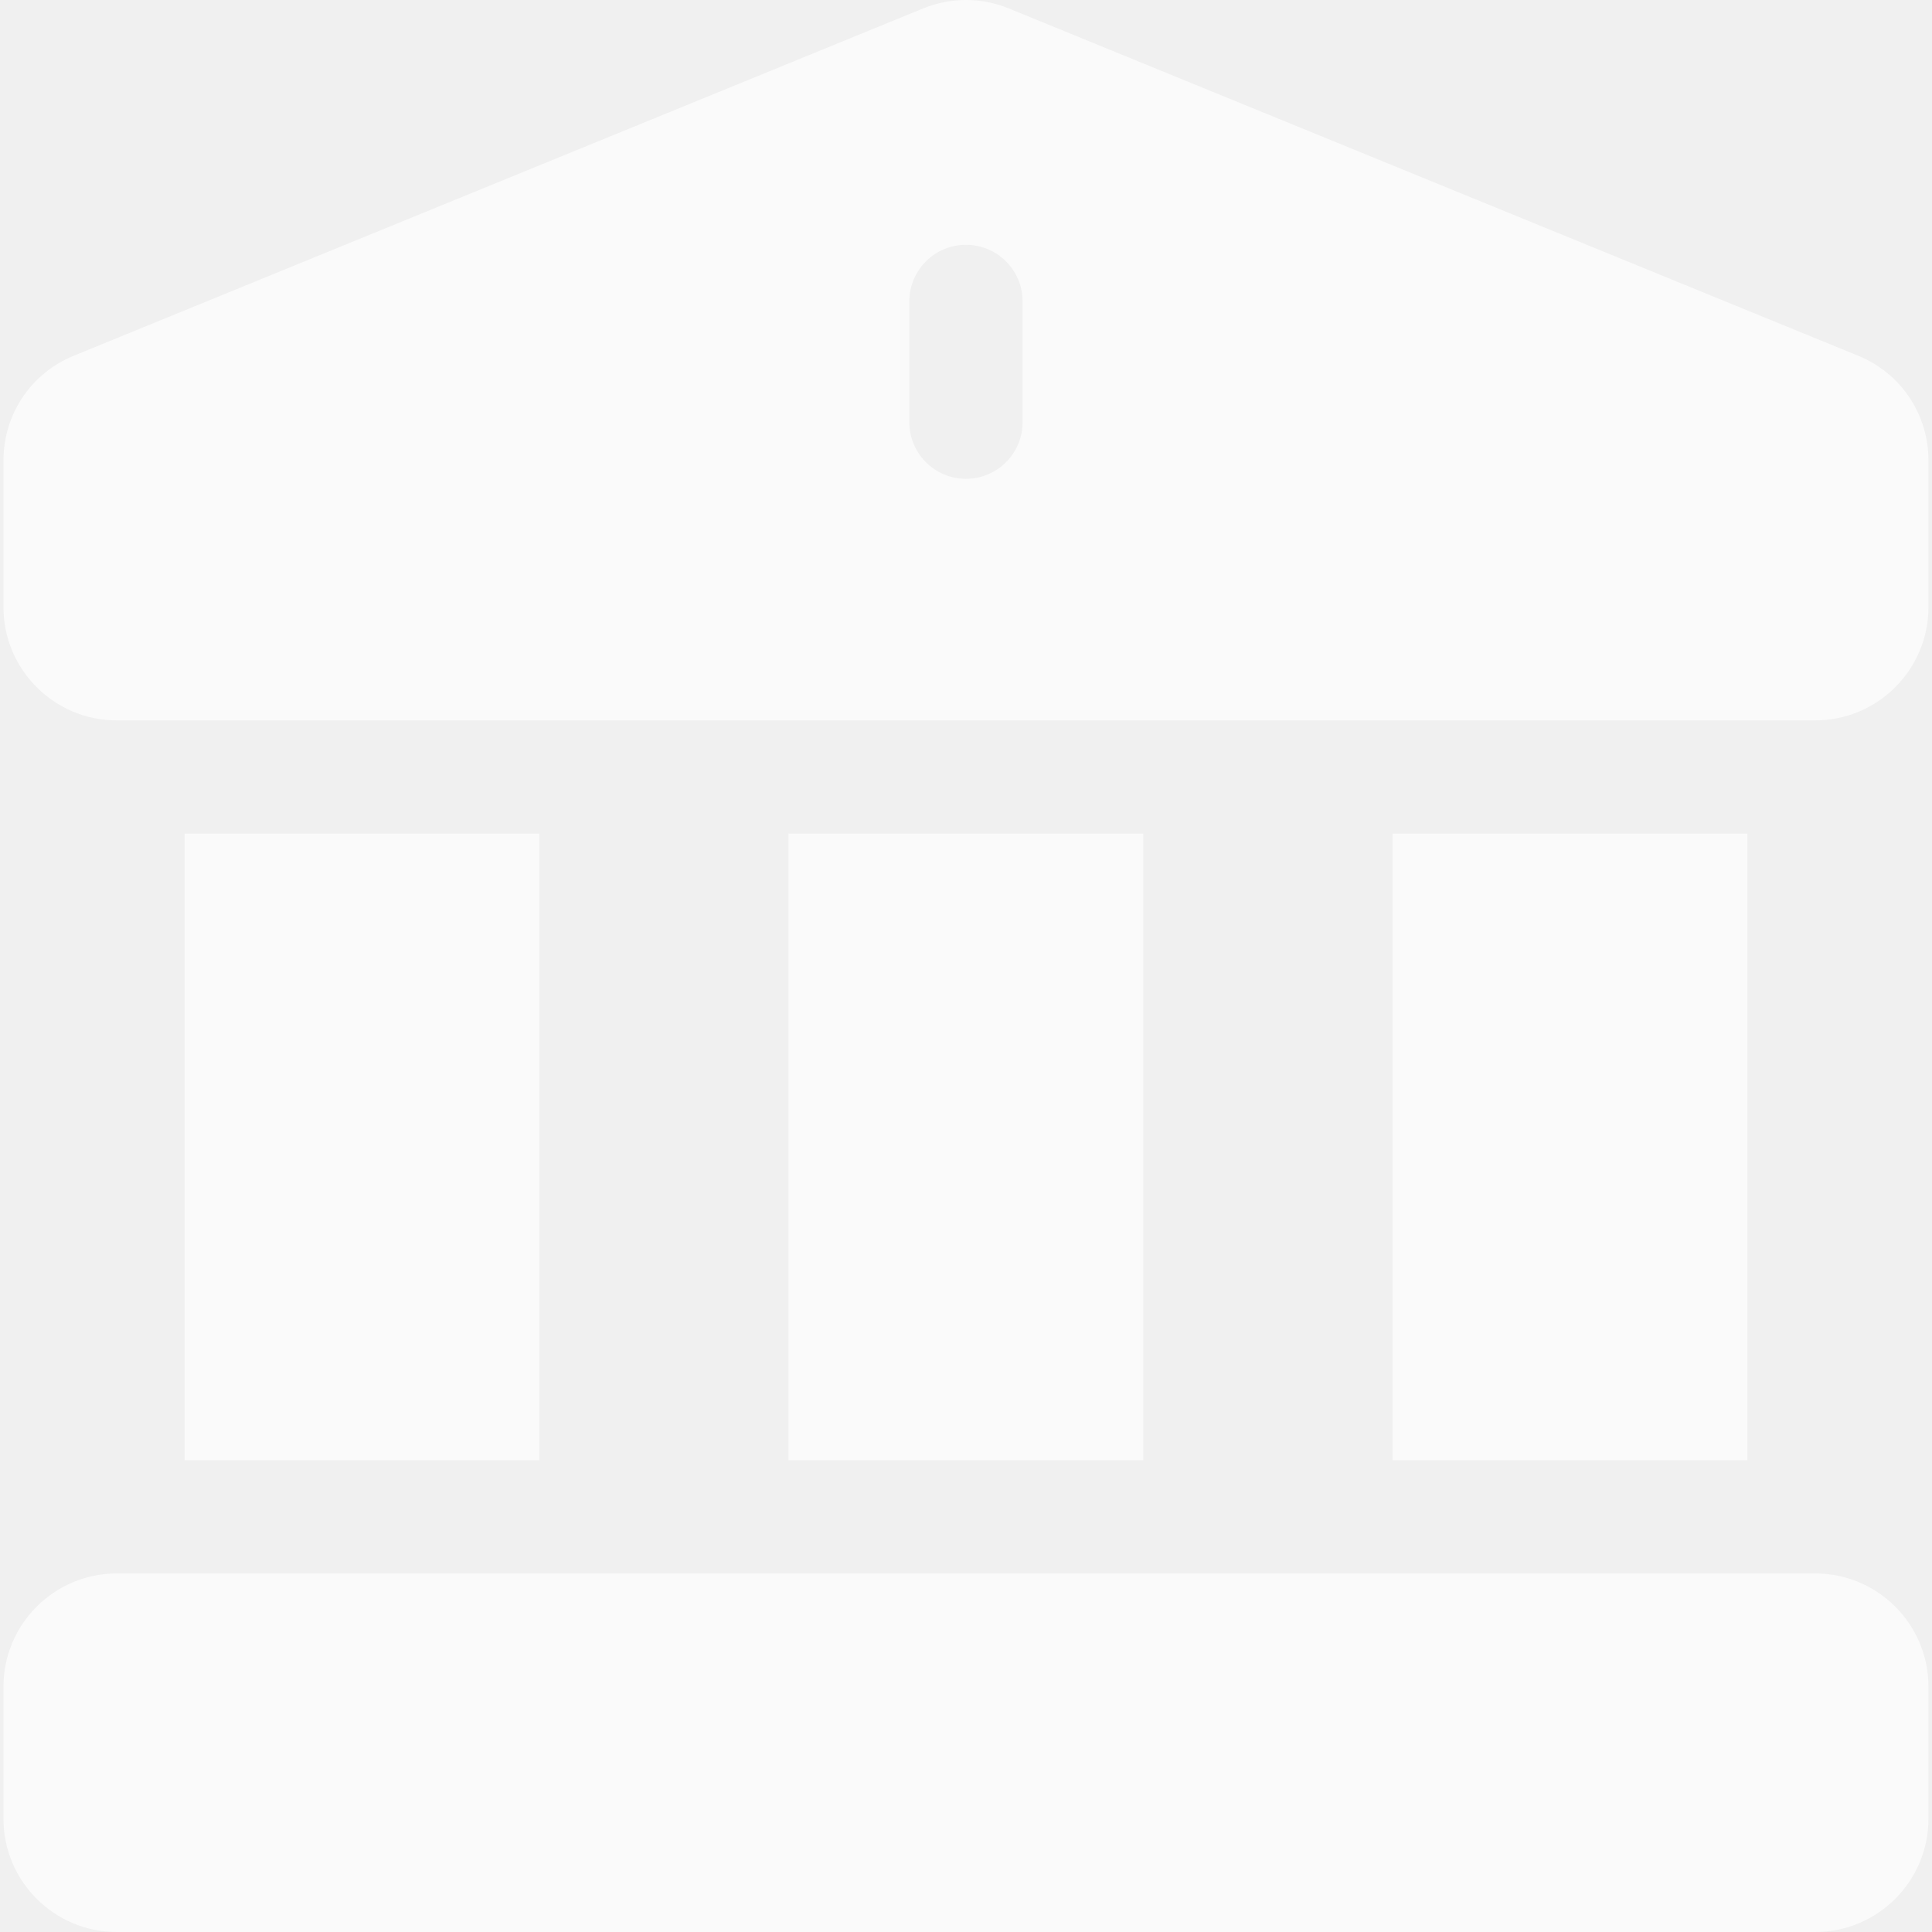
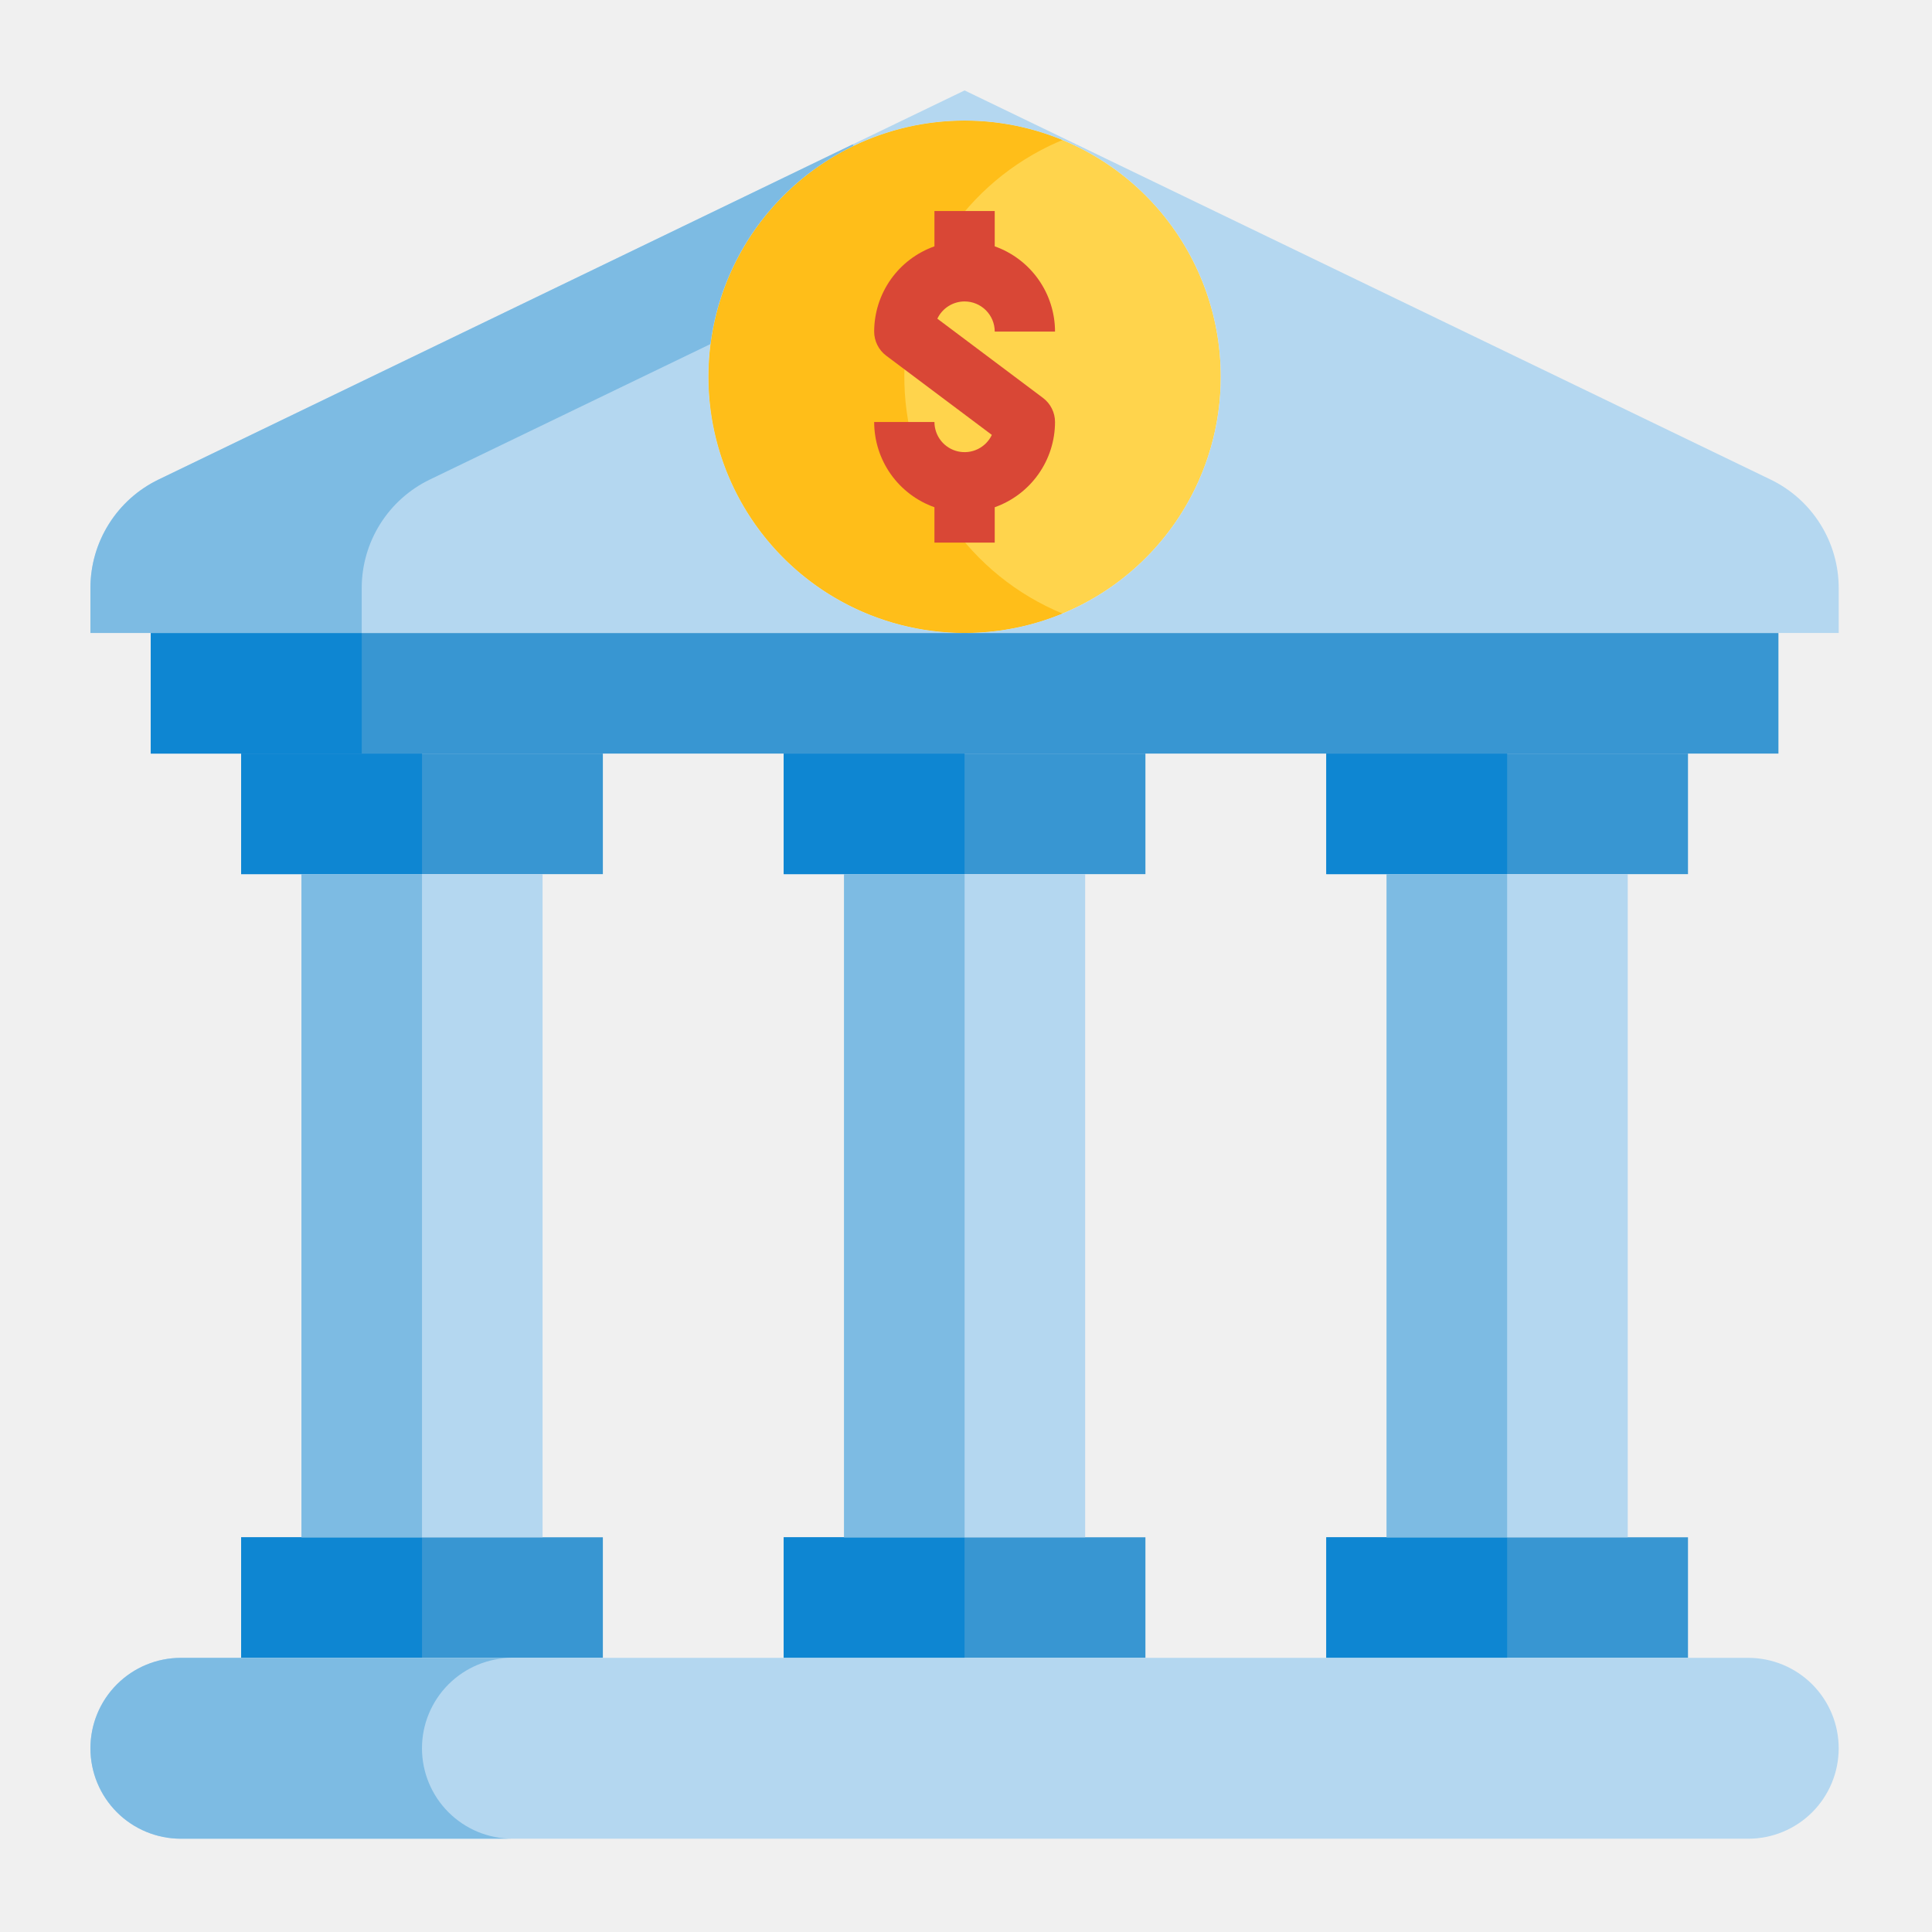
- <svg xmlns="http://www.w3.org/2000/svg" width="24" height="24" viewBox="0 0 24 24" fill="none">
-   <g clip-path="url(#clip0_10982_4760)">
-     <path d="M17.299 10.355H21.706V18.139H17.299V10.355Z" fill="#FAFAFA" />
-     <path d="M9.795 10.355H14.202V18.139H9.795V10.355Z" fill="#FAFAFA" />
-     <path d="M22.549 19.546C21.841 19.546 2.307 19.546 1.45 19.546C0.674 19.546 0.043 20.177 0.043 20.952V22.593C0.043 23.369 0.674 24 1.45 24H22.549C23.325 24 23.956 23.369 23.956 22.593V20.952C23.956 20.177 23.325 19.546 22.549 19.546Z" fill="#FAFAFA" />
-     <path d="M23.075 4.416C12.24 -0.014 12.53 0.104 12.522 0.101C12.188 -0.033 11.816 -0.035 11.472 0.103L0.924 4.416C0.389 4.631 0.043 5.143 0.043 5.721V7.542C0.043 8.318 0.674 8.949 1.45 8.949H22.549C23.325 8.949 23.956 8.318 23.956 7.542V5.721C23.956 5.143 23.61 4.631 23.075 4.416ZM12.703 5.245C12.703 5.633 12.388 5.948 11.999 5.948C11.611 5.948 11.296 5.633 11.296 5.245V3.744C11.296 3.356 11.611 3.041 11.999 3.041C12.388 3.041 12.703 3.356 12.703 3.744V5.245Z" fill="#FAFAFA" />
-     <path d="M2.293 10.355H6.7V18.139H2.293V10.355Z" fill="#FAFAFA" />
-   </g>
-   <defs>
-     <clipPath id="clip0_10982_4760">
-       <rect width="24" height="24" fill="white" />
-     </clipPath>
-   </defs>
+ <svg xmlns="http://www.w3.org/2000/svg" width="77" height="77" viewBox="0 0 77 77" fill="none">
+   <path d="M47.106 20.423C45.802 22.513 43.787 24.061 41.433 24.782C39.078 25.504 36.541 25.35 34.291 24.349C32.04 23.349 30.227 21.569 29.185 19.337C28.143 17.105 27.943 14.572 28.621 12.204C29.299 9.837 30.81 7.794 32.876 6.452C34.941 5.11 37.421 4.56 39.86 4.902C42.299 5.244 44.533 6.457 46.148 8.315C47.764 10.174 48.654 12.554 48.654 15.017C48.655 16.928 48.118 18.802 47.106 20.423Z" fill="#FFD44C" />
+   <path d="M42.348 24.455C40.797 25.096 39.111 25.344 37.441 25.179C35.771 25.013 34.167 24.438 32.772 23.505C31.377 22.572 30.234 21.309 29.443 19.828C28.652 18.348 28.238 16.695 28.238 15.017C28.238 13.339 28.652 11.686 29.443 10.206C30.234 8.725 31.377 7.463 32.772 6.529C34.167 5.596 35.771 5.021 37.441 4.856C39.111 4.69 40.797 4.938 42.348 5.579C42.172 5.653 41.997 5.731 41.825 5.813C40.049 6.669 38.558 8.02 37.532 9.704C36.507 11.388 35.99 13.333 36.046 15.304C36.101 17.274 36.725 19.187 37.844 20.811C38.962 22.435 40.526 23.701 42.348 24.455Z" fill="#FFBE19" />
+   <path d="M24.027 30.034V34.839H21.625H12.014H9.611V30.034H24.027Z" fill="#3896D2" />
+   <path d="M45.651 30.034V34.839H43.248H33.637H31.234V30.034H45.651Z" fill="#3896D2" />
+   <path d="M67.275 30.034V34.839H64.873H55.262H52.859V30.034H67.275Z" fill="#3896D2" />
+   <path d="M24.027 61.269V66.074H9.611V61.269H12.014H21.625H24.027Z" fill="#3896D2" />
+   <path d="M45.651 61.269V66.074H31.234V61.269H33.637H43.248H45.651Z" fill="#3896D2" />
+   <path d="M67.275 61.269V66.074H52.859V61.269H55.262H64.873H67.275Z" fill="#3896D2" />
+   <path d="M16.819 30.034V34.839H15.618H10.813H9.611V30.034H16.819Z" fill="#0E86D2" />
+   <path d="M38.442 30.034V34.839H37.241H32.436H31.234V30.034H38.442Z" fill="#0E86D2" />
+   <path d="M60.067 30.034V34.839H58.866H54.061H52.859V30.034H60.067Z" fill="#0E86D2" />
+   <path d="M16.819 61.269V66.074H9.611V61.269H10.813H15.618H16.819Z" fill="#0E86D2" />
+   <path d="M38.442 61.269V66.074H31.234V61.269H32.436H37.241H38.442Z" fill="#0E86D2" />
+   <path d="M60.067 61.269V66.074H52.859V61.269H54.061H58.866H60.067Z" fill="#0E86D2" />
+   <path d="M70.88 25.229V30.034H67.276H52.86H45.652H31.236H24.028H9.612H6.008V25.229H38.444H70.88Z" fill="#3896D2" />
+   <path d="M14.417 25.229V30.034H13.95H12.081H11.147H9.278H8.344H6.475H6.008V25.229H10.213H14.417Z" fill="#0E86D2" />
+   <path d="M12.014 34.839H21.624V61.269H12.014V34.839Z" fill="#B4D7F0" />
+   <path d="M33.639 34.839H43.249V61.269H33.639V34.839Z" fill="#B4D7F0" />
+   <path d="M55.262 34.839H64.873V61.269H55.262V34.839Z" fill="#B4D7F0" />
+   <path d="M12.014 34.839H16.819V61.269H12.014V34.839Z" fill="#7DBBE3" />
+   <path d="M33.639 34.839H38.444V61.269H33.639V34.839Z" fill="#7DBBE3" />
+   <path d="M55.262 34.839H60.067V61.269H55.262V34.839Z" fill="#7DBBE3" />
+   <path d="M42.899 5.754L42.871 5.813C41.489 5.15 39.976 4.805 38.444 4.805C36.911 4.805 35.398 5.15 34.017 5.813L33.988 5.754L38.444 3.604L42.899 5.754Z" fill="#B4D7F0" />
+   <path d="M29.779 20.423C30.696 21.894 31.973 23.107 33.488 23.948C35.004 24.789 36.709 25.229 38.443 25.228H3.604V23.44C3.603 22.536 3.858 21.65 4.339 20.885C4.819 20.119 5.506 19.505 6.32 19.112L33.987 5.754L34.016 5.813C32.722 6.435 31.575 7.323 30.648 8.419C29.721 9.515 29.035 10.793 28.635 12.172C28.235 13.55 28.131 14.998 28.328 16.419C28.525 17.841 29.02 19.205 29.779 20.423Z" fill="#B4D7F0" />
+   <path d="M34.016 5.813C32.482 6.551 31.158 7.66 30.162 9.04C29.166 10.419 28.531 12.026 28.314 13.713L17.132 19.112C16.318 19.505 15.632 20.119 15.151 20.885C14.671 21.65 14.416 22.536 14.416 23.44V25.228H3.604V23.44C3.603 22.536 3.858 21.65 4.339 20.885C4.819 20.119 5.506 19.505 6.32 19.112L33.987 5.754L34.016 5.813Z" fill="#7DBBE3" />
+   <path d="M47.107 20.423C47.866 19.205 48.361 17.841 48.558 16.419C48.755 14.998 48.65 13.55 48.251 12.172C47.851 10.793 47.165 9.515 46.238 8.419C45.311 7.323 44.164 6.435 42.87 5.813L42.899 5.754L70.566 19.112C71.38 19.505 72.067 20.119 72.547 20.885C73.028 21.65 73.282 22.536 73.282 23.44V25.228H38.443C40.177 25.229 41.882 24.789 43.398 23.948C44.913 23.107 46.19 21.894 47.107 20.423Z" fill="#B4D7F0" />
+   <path d="M69.677 66.074C70.633 66.074 71.55 66.454 72.226 67.13C72.902 67.806 73.281 68.722 73.281 69.678C73.281 70.634 72.902 71.551 72.226 72.227C71.55 72.903 70.633 73.282 69.677 73.282H7.208C6.252 73.282 5.335 72.903 4.659 72.227C3.983 71.551 3.604 70.634 3.604 69.678C3.604 68.722 3.983 67.806 4.659 67.13C5.335 66.454 6.252 66.074 7.208 66.074H69.677Z" fill="#B4D7F0" />
+   <path d="M20.422 73.282H7.208C6.252 73.282 5.335 72.903 4.659 72.227C3.983 71.551 3.604 70.634 3.604 69.678C3.604 68.722 3.983 67.806 4.659 67.13C5.335 66.454 6.252 66.074 7.208 66.074H20.422C19.466 66.074 18.55 66.454 17.874 67.13C17.198 67.806 16.818 68.722 16.818 69.678C16.818 70.634 17.198 71.551 17.874 72.227C18.55 72.903 19.466 73.282 20.422 73.282Z" fill="#7DBBE3" />
+   <path d="M38.444 12.014C38.762 12.014 39.068 12.141 39.293 12.366C39.518 12.591 39.645 12.896 39.645 13.215H42.048C42.047 12.47 41.816 11.744 41.385 11.135C40.955 10.527 40.347 10.067 39.645 9.818V8.41H37.242V9.818C36.54 10.067 35.933 10.527 35.502 11.135C35.072 11.744 34.841 12.47 34.84 13.215C34.84 13.402 34.883 13.585 34.967 13.752C35.05 13.919 35.171 14.064 35.32 14.176L39.53 17.333C39.413 17.58 39.216 17.779 38.97 17.899C38.725 18.018 38.447 18.051 38.18 17.991C37.914 17.931 37.676 17.782 37.506 17.57C37.336 17.357 37.243 17.092 37.242 16.819H34.84C34.841 17.564 35.072 18.291 35.502 18.899C35.933 19.507 36.54 19.967 37.242 20.216V21.625H39.645V20.216C40.347 19.967 40.955 19.507 41.385 18.899C41.816 18.291 42.047 17.564 42.048 16.819C42.048 16.633 42.005 16.449 41.921 16.282C41.838 16.115 41.717 15.97 41.567 15.858L37.358 12.701C37.456 12.495 37.609 12.322 37.802 12.2C37.994 12.079 38.216 12.014 38.444 12.014Z" fill="#D94736" />
</svg>
